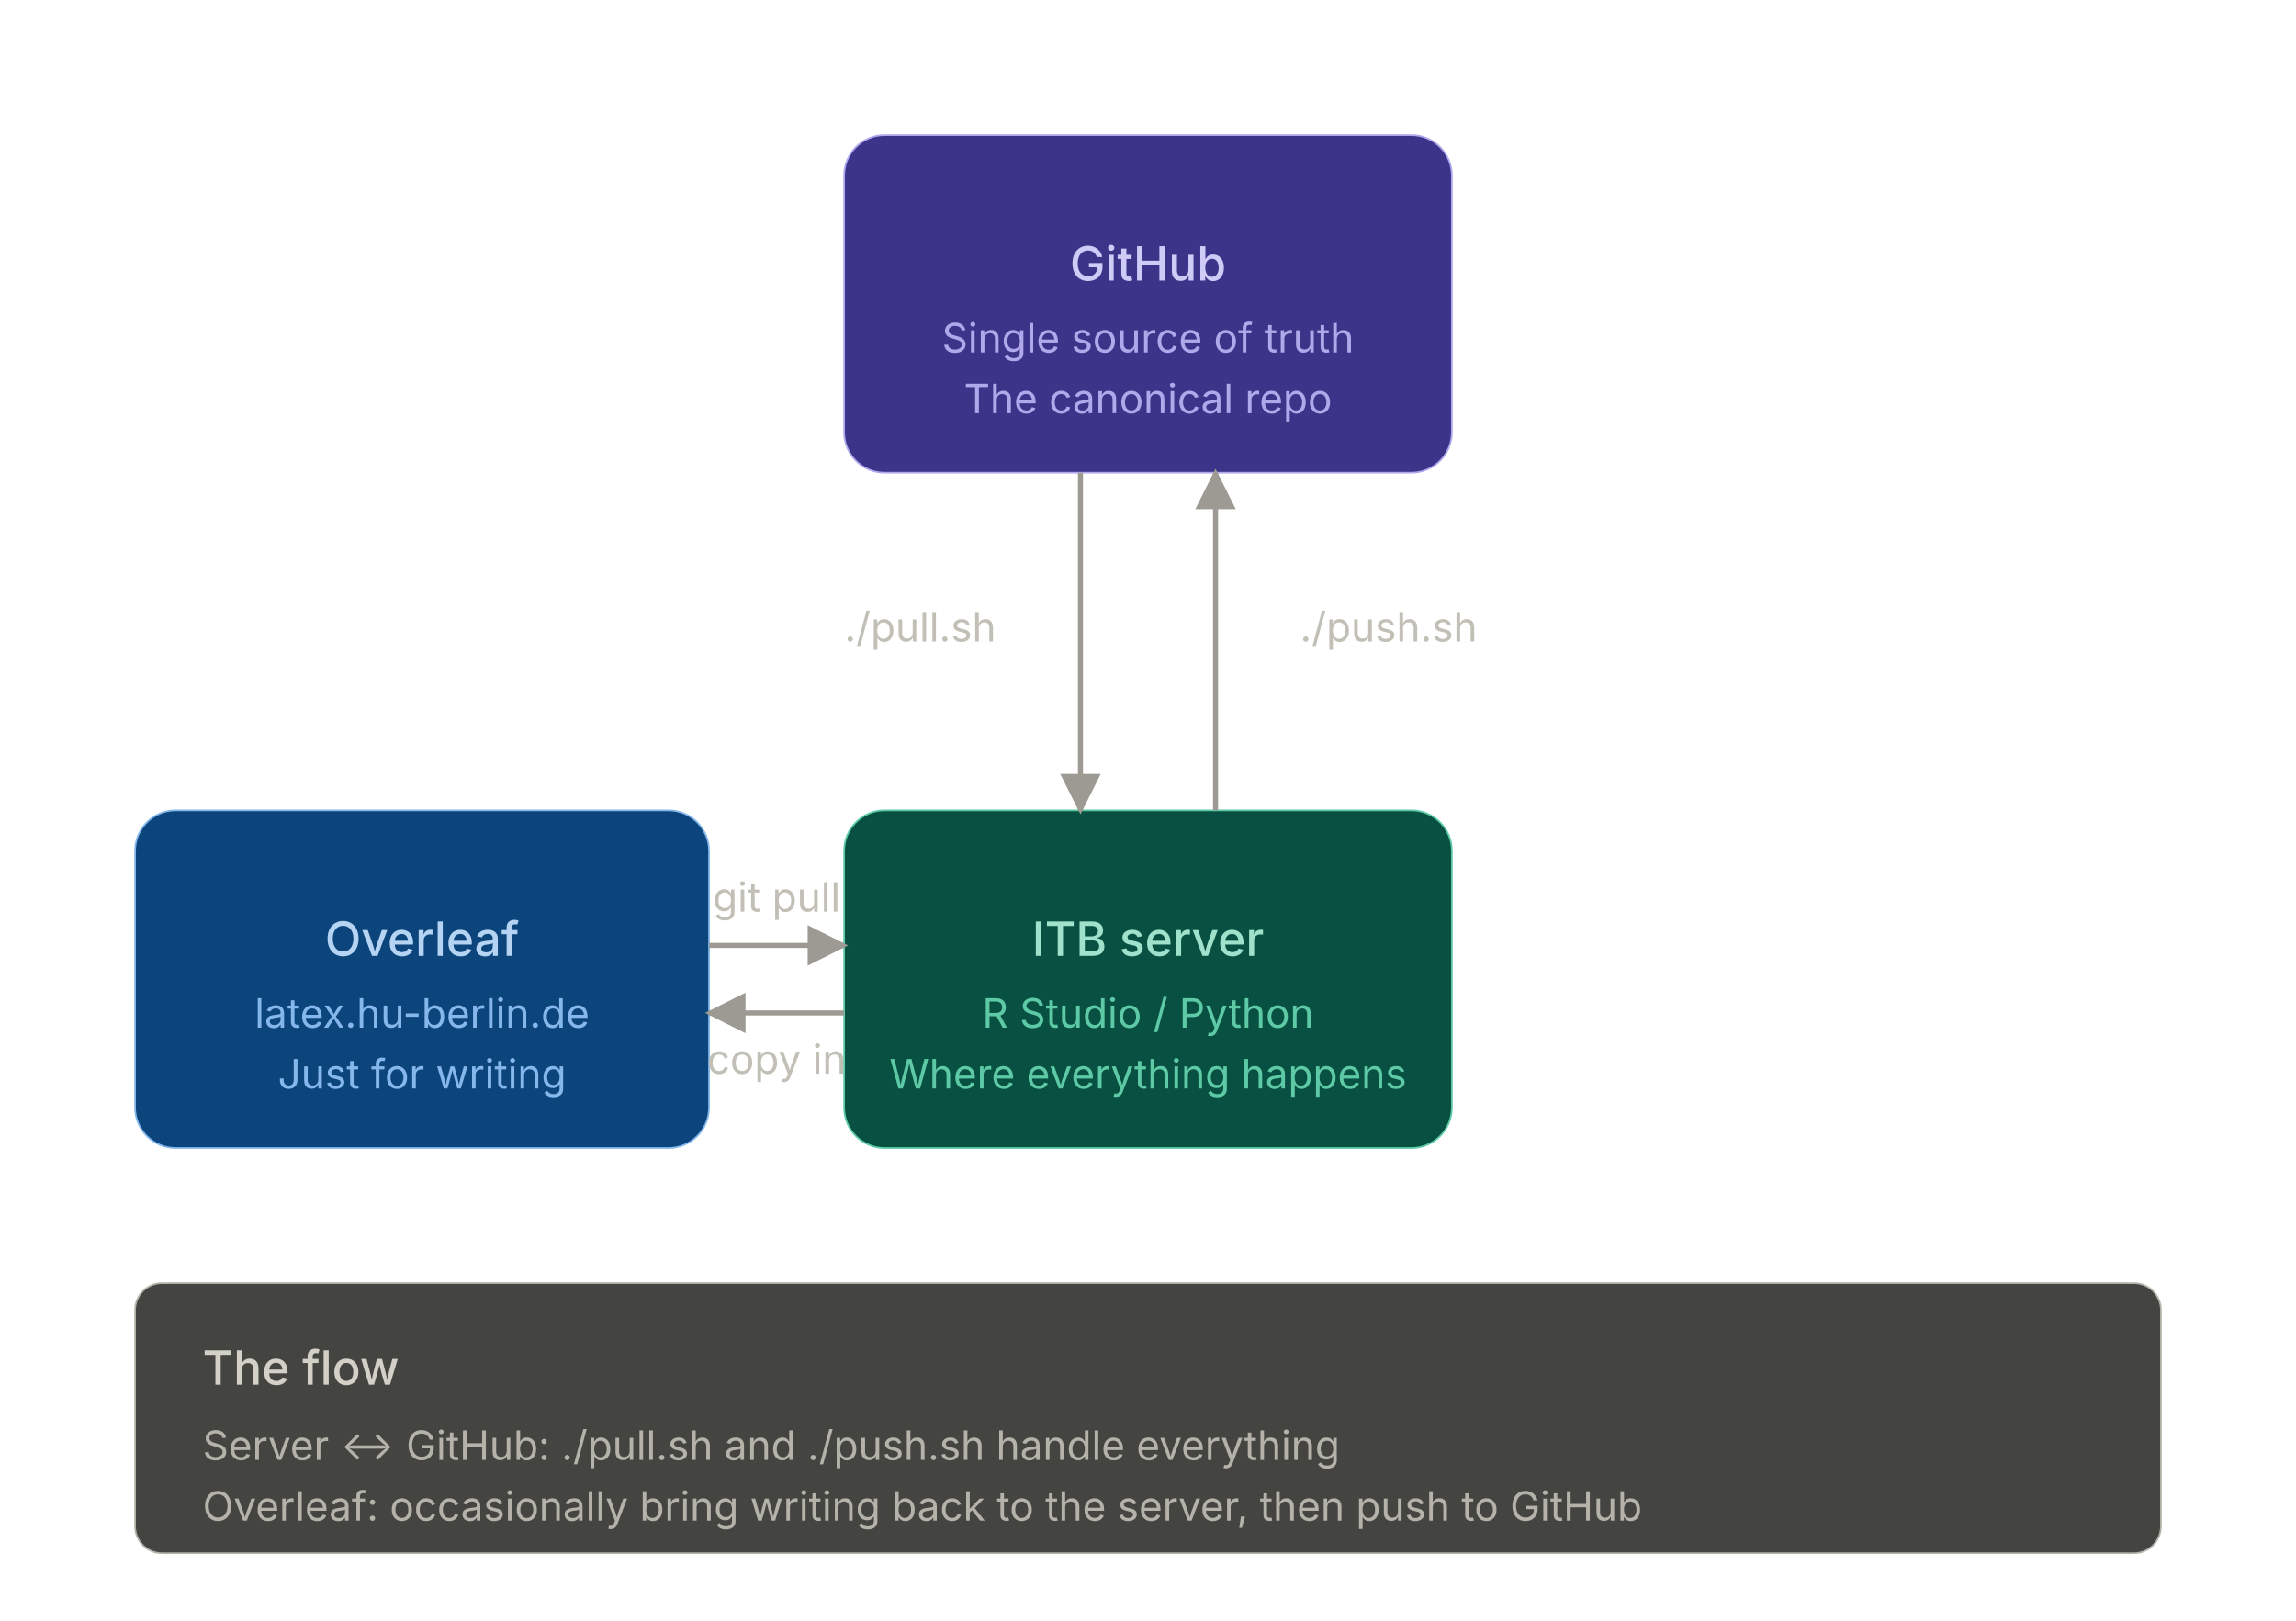
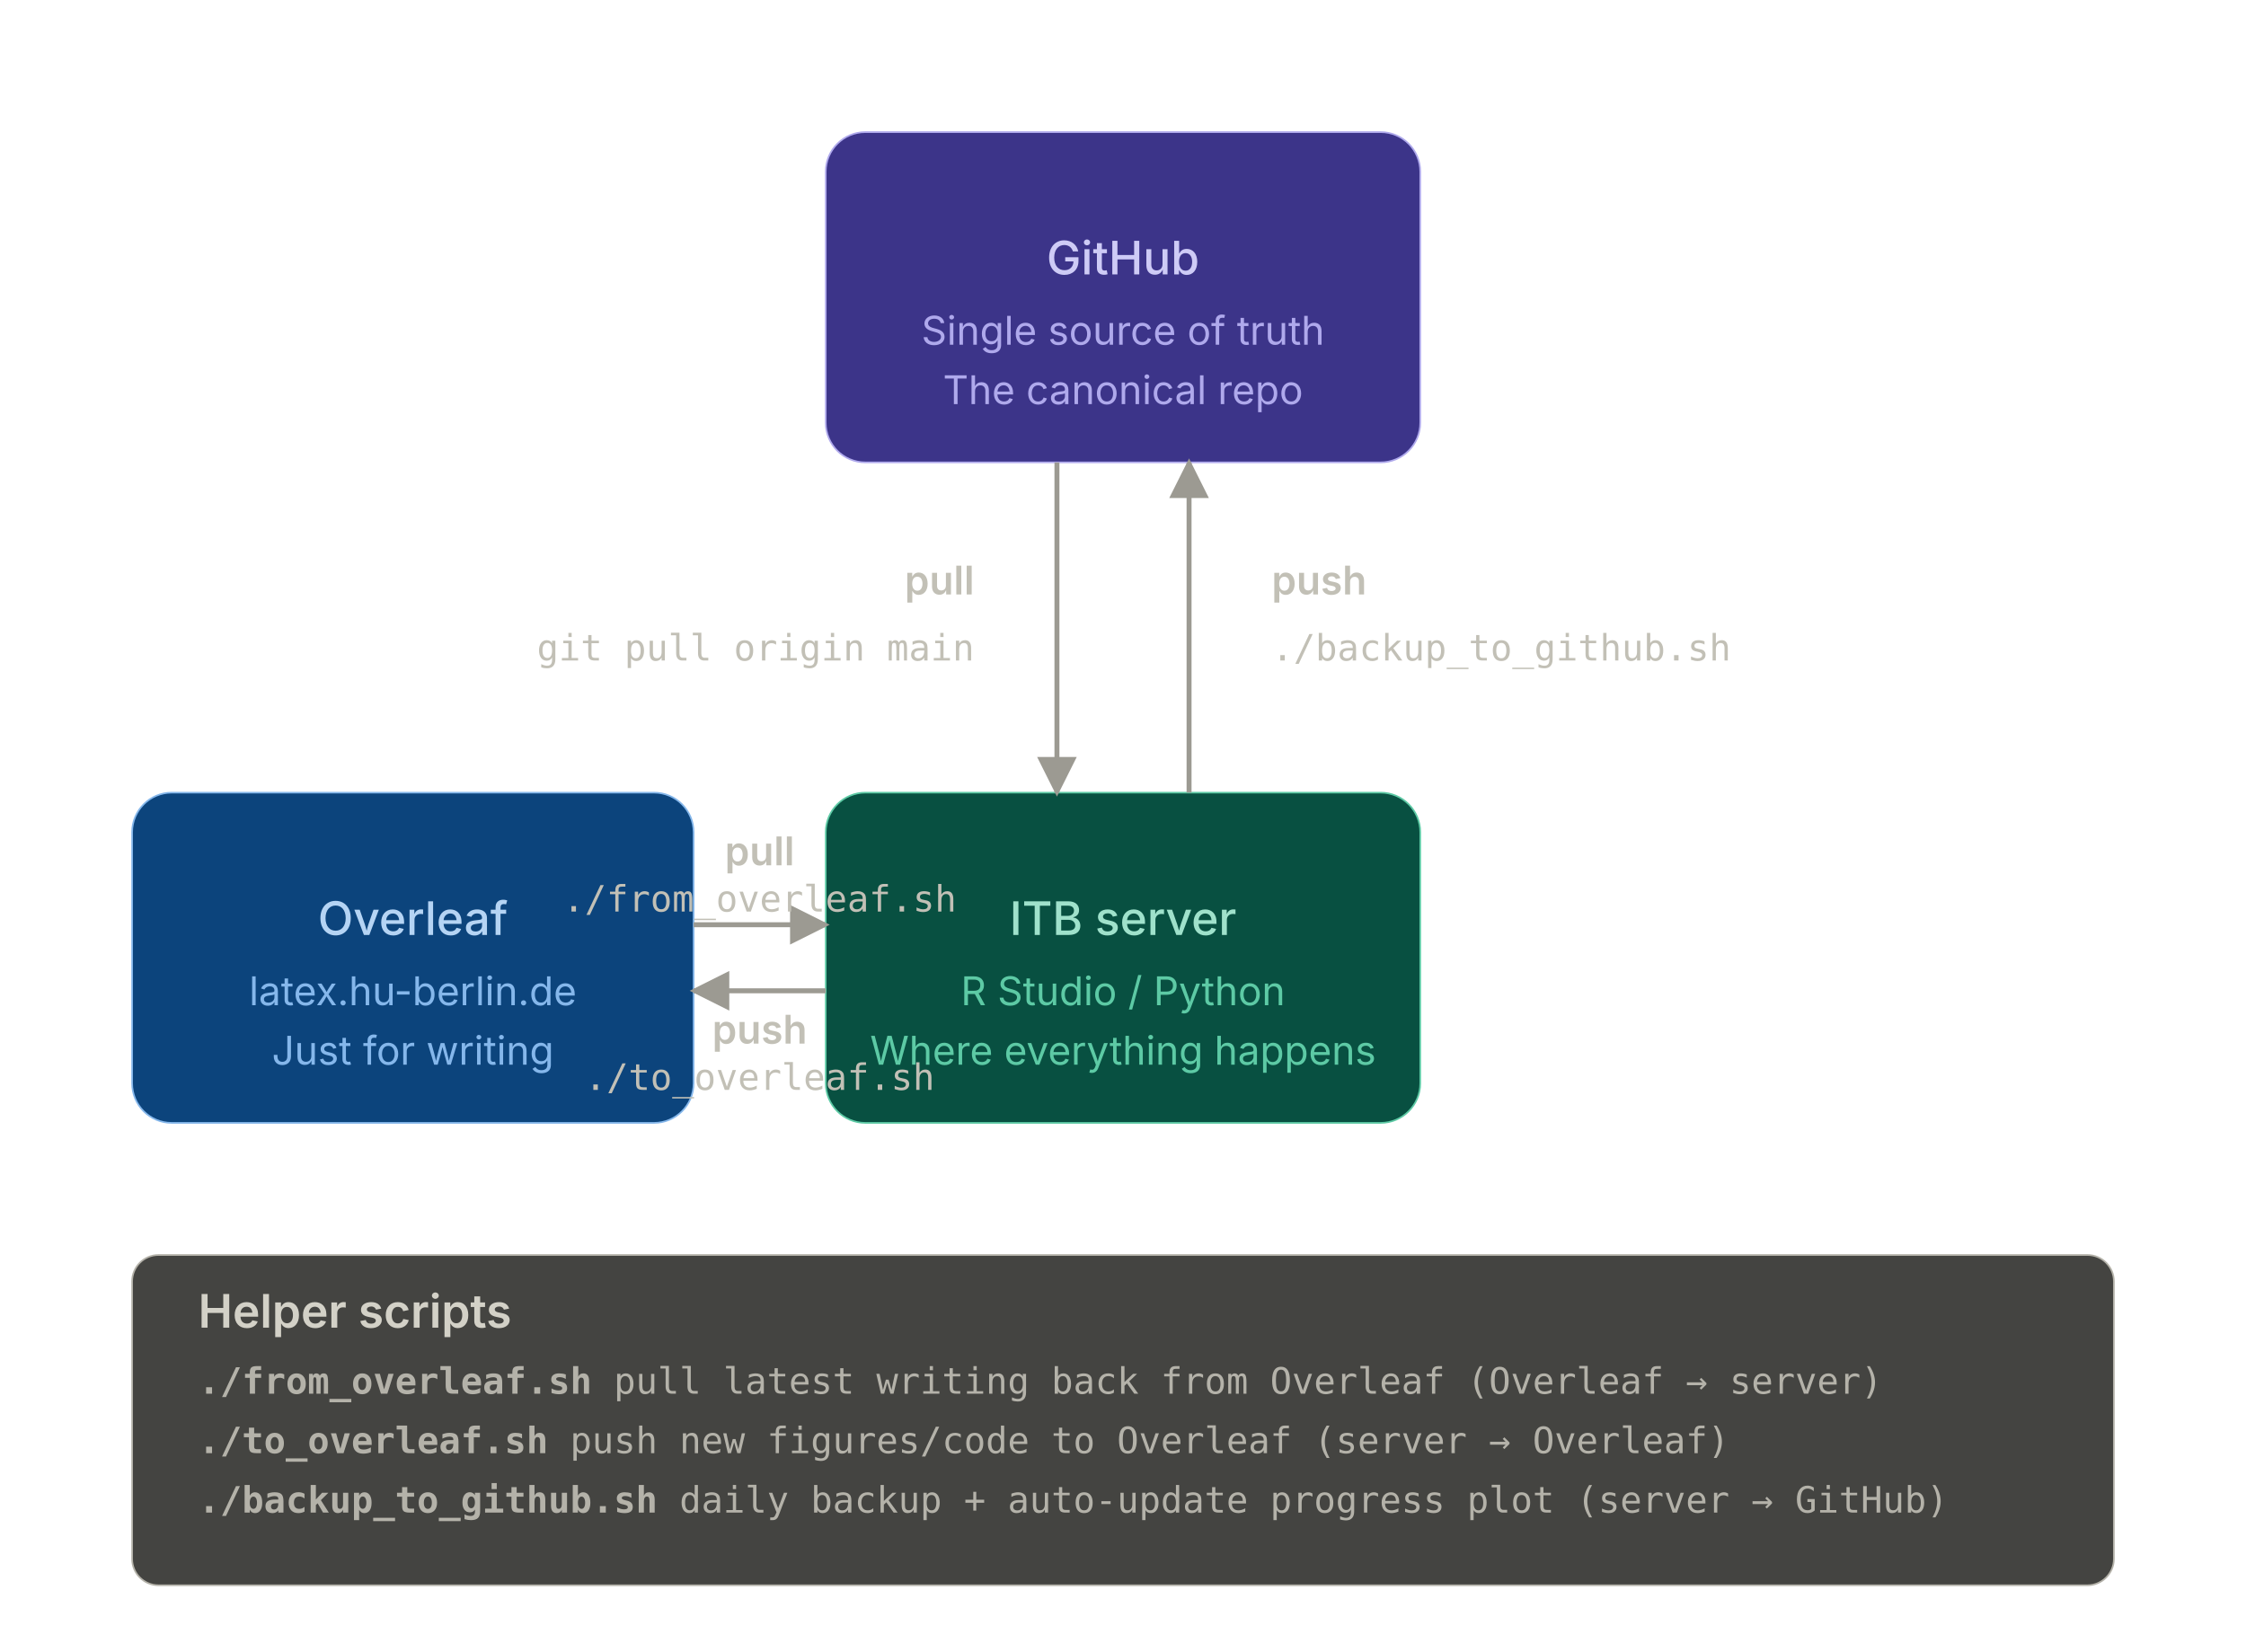
- <svg xmlns="http://www.w3.org/2000/svg" width="100%" viewBox="0 0 680 480" role="img" style="">
+ <svg xmlns="http://www.w3.org/2000/svg" width="100%" viewBox="0 0 680 500" role="img" style="">
  <defs>
    <marker id="arrow" viewBox="0 0 10 10" refX="9" refY="5" markerWidth="8" markerHeight="8" orient="auto-start-reverse">
      <path d="M0 0L10 5L0 10z" fill="rgb(156, 154, 146)" />
    </marker>
  </defs>
  <g style="fill:rgb(0, 0, 0);stroke:none;color:rgb(255, 255, 255);stroke-width:1px;stroke-linecap:butt;stroke-linejoin:miter;opacity:1;font-family:&quot;Anthropic Sans&quot;, -apple-system, &quot;system-ui&quot;, &quot;Segoe UI&quot;, sans-serif;font-size:16px;font-weight:400;text-anchor:start;dominant-baseline:auto">
    <rect x="250" y="40" width="180" height="100" rx="12" stroke-width="0.5" style="fill:rgb(60, 52, 137);stroke:rgb(175, 169, 236);color:rgb(255, 255, 255);stroke-width:0.5px;stroke-linecap:butt;stroke-linejoin:miter;opacity:1;font-family:&quot;Anthropic Sans&quot;, -apple-system, &quot;system-ui&quot;, &quot;Segoe UI&quot;, sans-serif;font-size:16px;font-weight:400;text-anchor:start;dominant-baseline:auto" />
    <text x="340" y="78" text-anchor="middle" dominant-baseline="central" style="fill:rgb(206, 203, 246);stroke:none;color:rgb(255, 255, 255);stroke-width:1px;stroke-linecap:butt;stroke-linejoin:miter;opacity:1;font-family:&quot;Anthropic Sans&quot;, -apple-system, &quot;system-ui&quot;, &quot;Segoe UI&quot;, sans-serif;font-size:14px;font-weight:500;text-anchor:middle;dominant-baseline:central">GitHub</text>
    <text x="340" y="100" text-anchor="middle" dominant-baseline="central" style="fill:rgb(175, 169, 236);stroke:none;color:rgb(255, 255, 255);stroke-width:1px;stroke-linecap:butt;stroke-linejoin:miter;opacity:1;font-family:&quot;Anthropic Sans&quot;, -apple-system, &quot;system-ui&quot;, &quot;Segoe UI&quot;, sans-serif;font-size:12px;font-weight:400;text-anchor:middle;dominant-baseline:central">Single source of truth</text>
    <text x="340" y="118" text-anchor="middle" dominant-baseline="central" style="fill:rgb(175, 169, 236);stroke:none;color:rgb(255, 255, 255);stroke-width:1px;stroke-linecap:butt;stroke-linejoin:miter;opacity:1;font-family:&quot;Anthropic Sans&quot;, -apple-system, &quot;system-ui&quot;, &quot;Segoe UI&quot;, sans-serif;font-size:12px;font-weight:400;text-anchor:middle;dominant-baseline:central">The canonical repo</text>
  </g>
  <g style="fill:rgb(0, 0, 0);stroke:none;color:rgb(255, 255, 255);stroke-width:1px;stroke-linecap:butt;stroke-linejoin:miter;opacity:1;font-family:&quot;Anthropic Sans&quot;, -apple-system, &quot;system-ui&quot;, &quot;Segoe UI&quot;, sans-serif;font-size:16px;font-weight:400;text-anchor:start;dominant-baseline:auto">
    <rect x="250" y="240" width="180" height="100" rx="12" stroke-width="0.5" style="fill:rgb(8, 80, 65);stroke:rgb(93, 202, 165);color:rgb(255, 255, 255);stroke-width:0.5px;stroke-linecap:butt;stroke-linejoin:miter;opacity:1;font-family:&quot;Anthropic Sans&quot;, -apple-system, &quot;system-ui&quot;, &quot;Segoe UI&quot;, sans-serif;font-size:16px;font-weight:400;text-anchor:start;dominant-baseline:auto" />
    <text x="340" y="278" text-anchor="middle" dominant-baseline="central" style="fill:rgb(159, 225, 203);stroke:none;color:rgb(255, 255, 255);stroke-width:1px;stroke-linecap:butt;stroke-linejoin:miter;opacity:1;font-family:&quot;Anthropic Sans&quot;, -apple-system, &quot;system-ui&quot;, &quot;Segoe UI&quot;, sans-serif;font-size:14px;font-weight:500;text-anchor:middle;dominant-baseline:central">ITB server</text>
    <text x="340" y="300" text-anchor="middle" dominant-baseline="central" style="fill:rgb(93, 202, 165);stroke:none;color:rgb(255, 255, 255);stroke-width:1px;stroke-linecap:butt;stroke-linejoin:miter;opacity:1;font-family:&quot;Anthropic Sans&quot;, -apple-system, &quot;system-ui&quot;, &quot;Segoe UI&quot;, sans-serif;font-size:12px;font-weight:400;text-anchor:middle;dominant-baseline:central">R Studio / Python</text>
    <text x="340" y="318" text-anchor="middle" dominant-baseline="central" style="fill:rgb(93, 202, 165);stroke:none;color:rgb(255, 255, 255);stroke-width:1px;stroke-linecap:butt;stroke-linejoin:miter;opacity:1;font-family:&quot;Anthropic Sans&quot;, -apple-system, &quot;system-ui&quot;, &quot;Segoe UI&quot;, sans-serif;font-size:12px;font-weight:400;text-anchor:middle;dominant-baseline:central">Where everything happens</text>
  </g>
  <g style="fill:rgb(0, 0, 0);stroke:none;color:rgb(255, 255, 255);stroke-width:1px;stroke-linecap:butt;stroke-linejoin:miter;opacity:1;font-family:&quot;Anthropic Sans&quot;, -apple-system, &quot;system-ui&quot;, &quot;Segoe UI&quot;, sans-serif;font-size:16px;font-weight:400;text-anchor:start;dominant-baseline:auto">
    <rect x="40" y="240" width="170" height="100" rx="12" stroke-width="0.5" style="fill:rgb(12, 68, 124);stroke:rgb(133, 183, 235);color:rgb(255, 255, 255);stroke-width:0.5px;stroke-linecap:butt;stroke-linejoin:miter;opacity:1;font-family:&quot;Anthropic Sans&quot;, -apple-system, &quot;system-ui&quot;, &quot;Segoe UI&quot;, sans-serif;font-size:16px;font-weight:400;text-anchor:start;dominant-baseline:auto" />
    <text x="125" y="278" text-anchor="middle" dominant-baseline="central" style="fill:rgb(181, 212, 244);stroke:none;color:rgb(255, 255, 255);stroke-width:1px;stroke-linecap:butt;stroke-linejoin:miter;opacity:1;font-family:&quot;Anthropic Sans&quot;, -apple-system, &quot;system-ui&quot;, &quot;Segoe UI&quot;, sans-serif;font-size:14px;font-weight:500;text-anchor:middle;dominant-baseline:central">Overleaf</text>
    <text x="125" y="300" text-anchor="middle" dominant-baseline="central" style="fill:rgb(133, 183, 235);stroke:none;color:rgb(255, 255, 255);stroke-width:1px;stroke-linecap:butt;stroke-linejoin:miter;opacity:1;font-family:&quot;Anthropic Sans&quot;, -apple-system, &quot;system-ui&quot;, &quot;Segoe UI&quot;, sans-serif;font-size:12px;font-weight:400;text-anchor:middle;dominant-baseline:central">latex.hu-berlin.de</text>
    <text x="125" y="318" text-anchor="middle" dominant-baseline="central" style="fill:rgb(133, 183, 235);stroke:none;color:rgb(255, 255, 255);stroke-width:1px;stroke-linecap:butt;stroke-linejoin:miter;opacity:1;font-family:&quot;Anthropic Sans&quot;, -apple-system, &quot;system-ui&quot;, &quot;Segoe UI&quot;, sans-serif;font-size:12px;font-weight:400;text-anchor:middle;dominant-baseline:central">Just for writing</text>
  </g>
  <line x1="320" y1="140" x2="320" y2="240" marker-end="url(#arrow)" style="fill:none;stroke:rgb(156, 154, 146);color:rgb(255, 255, 255);stroke-width:1.5px;stroke-linecap:butt;stroke-linejoin:miter;opacity:1;font-family:&quot;Anthropic Sans&quot;, -apple-system, &quot;system-ui&quot;, &quot;Segoe UI&quot;, sans-serif;font-size:16px;font-weight:400;text-anchor:start;dominant-baseline:auto" />
-   <text x="295" y="190" text-anchor="end" style="fill:rgb(194, 192, 182);stroke:none;color:rgb(255, 255, 255);stroke-width:1px;stroke-linecap:butt;stroke-linejoin:miter;opacity:1;font-family:&quot;Anthropic Sans&quot;, -apple-system, &quot;system-ui&quot;, &quot;Segoe UI&quot;, sans-serif;font-size:12px;font-weight:400;text-anchor:end;dominant-baseline:auto">./pull.sh</text>
+   <text x="295" y="180" text-anchor="end" style="fill:rgb(194, 192, 182);stroke:none;font-family:&quot;Anthropic Sans&quot;, -apple-system, &quot;system-ui&quot;, &quot;Segoe UI&quot;, sans-serif;font-size:12px;font-weight:600;text-anchor:end;dominant-baseline:auto">pull</text>
+   <text x="295" y="200" text-anchor="end" style="fill:rgb(194, 192, 182);stroke:none;font-family:ui-monospace, &quot;SF Mono&quot;, Menlo, Consolas, monospace;font-size:11px;font-weight:400;text-anchor:end;dominant-baseline:auto">git pull origin main</text>
  <line x1="360" y1="240" x2="360" y2="140" marker-end="url(#arrow)" style="fill:none;stroke:rgb(156, 154, 146);color:rgb(255, 255, 255);stroke-width:1.5px;stroke-linecap:butt;stroke-linejoin:miter;opacity:1;font-family:&quot;Anthropic Sans&quot;, -apple-system, &quot;system-ui&quot;, &quot;Segoe UI&quot;, sans-serif;font-size:16px;font-weight:400;text-anchor:start;dominant-baseline:auto" />
-   <text x="385" y="190" text-anchor="start" style="fill:rgb(194, 192, 182);stroke:none;color:rgb(255, 255, 255);stroke-width:1px;stroke-linecap:butt;stroke-linejoin:miter;opacity:1;font-family:&quot;Anthropic Sans&quot;, -apple-system, &quot;system-ui&quot;, &quot;Segoe UI&quot;, sans-serif;font-size:12px;font-weight:400;text-anchor:start;dominant-baseline:auto">./push.sh</text>
+   <text x="385" y="180" text-anchor="start" style="fill:rgb(194, 192, 182);stroke:none;font-family:&quot;Anthropic Sans&quot;, -apple-system, &quot;system-ui&quot;, &quot;Segoe UI&quot;, sans-serif;font-size:12px;font-weight:600;text-anchor:start;dominant-baseline:auto">push</text>
+   <text x="385" y="200" text-anchor="start" style="fill:rgb(194, 192, 182);stroke:none;font-family:ui-monospace, &quot;SF Mono&quot;, Menlo, Consolas, monospace;font-size:11px;font-weight:400;text-anchor:start;dominant-baseline:auto">./backup_to_github.sh</text>
  <line x1="210" y1="280" x2="250" y2="280" marker-end="url(#arrow)" style="fill:none;stroke:rgb(156, 154, 146);color:rgb(255, 255, 255);stroke-width:1.5px;stroke-linecap:butt;stroke-linejoin:miter;opacity:1;font-family:&quot;Anthropic Sans&quot;, -apple-system, &quot;system-ui&quot;, &quot;Segoe UI&quot;, sans-serif;font-size:16px;font-weight:400;text-anchor:start;dominant-baseline:auto" />
-   <text x="230" y="270" text-anchor="middle" style="fill:rgb(194, 192, 182);stroke:none;color:rgb(255, 255, 255);stroke-width:1px;stroke-linecap:butt;stroke-linejoin:miter;opacity:1;font-family:&quot;Anthropic Sans&quot;, -apple-system, &quot;system-ui&quot;, &quot;Segoe UI&quot;, sans-serif;font-size:12px;font-weight:400;text-anchor:middle;dominant-baseline:auto">git pull</text>
+   <text x="230" y="262" text-anchor="middle" style="fill:rgb(194, 192, 182);stroke:none;font-family:&quot;Anthropic Sans&quot;, -apple-system, &quot;system-ui&quot;, &quot;Segoe UI&quot;, sans-serif;font-size:12px;font-weight:600;text-anchor:middle;dominant-baseline:auto">pull</text>
+   <text x="230" y="276" text-anchor="middle" style="fill:rgb(194, 192, 182);stroke:none;font-family:ui-monospace, &quot;SF Mono&quot;, Menlo, Consolas, monospace;font-size:11px;font-weight:400;text-anchor:middle;dominant-baseline:auto">./from_overleaf.sh</text>
  <line x1="250" y1="300" x2="210" y2="300" marker-end="url(#arrow)" style="fill:none;stroke:rgb(156, 154, 146);color:rgb(255, 255, 255);stroke-width:1.5px;stroke-linecap:butt;stroke-linejoin:miter;opacity:1;font-family:&quot;Anthropic Sans&quot;, -apple-system, &quot;system-ui&quot;, &quot;Segoe UI&quot;, sans-serif;font-size:16px;font-weight:400;text-anchor:start;dominant-baseline:auto" />
-   <text x="230" y="318" text-anchor="middle" style="fill:rgb(194, 192, 182);stroke:none;color:rgb(255, 255, 255);stroke-width:1px;stroke-linecap:butt;stroke-linejoin:miter;opacity:1;font-family:&quot;Anthropic Sans&quot;, -apple-system, &quot;system-ui&quot;, &quot;Segoe UI&quot;, sans-serif;font-size:12px;font-weight:400;text-anchor:middle;dominant-baseline:auto">copy in</text>
+   <text x="230" y="316" text-anchor="middle" style="fill:rgb(194, 192, 182);stroke:none;font-family:&quot;Anthropic Sans&quot;, -apple-system, &quot;system-ui&quot;, &quot;Segoe UI&quot;, sans-serif;font-size:12px;font-weight:600;text-anchor:middle;dominant-baseline:auto">push</text>
+   <text x="230" y="330" text-anchor="middle" style="fill:rgb(194, 192, 182);stroke:none;font-family:ui-monospace, &quot;SF Mono&quot;, Menlo, Consolas, monospace;font-size:11px;font-weight:400;text-anchor:middle;dominant-baseline:auto">./to_overleaf.sh</text>
  <g style="fill:rgb(0, 0, 0);stroke:none;color:rgb(255, 255, 255);stroke-width:1px;stroke-linecap:butt;stroke-linejoin:miter;opacity:1;font-family:&quot;Anthropic Sans&quot;, -apple-system, &quot;system-ui&quot;, &quot;Segoe UI&quot;, sans-serif;font-size:16px;font-weight:400;text-anchor:start;dominant-baseline:auto">
-     <rect x="40" y="380" width="600" height="80" rx="8" stroke-width="0.5" style="fill:rgb(68, 68, 65);stroke:rgb(180, 178, 169);color:rgb(255, 255, 255);stroke-width:0.5px;stroke-linecap:butt;stroke-linejoin:miter;opacity:1;font-family:&quot;Anthropic Sans&quot;, -apple-system, &quot;system-ui&quot;, &quot;Segoe UI&quot;, sans-serif;font-size:16px;font-weight:400;text-anchor:start;dominant-baseline:auto" />
-     <text x="60" y="405" dominant-baseline="central" style="fill:rgb(211, 209, 199);stroke:none;color:rgb(255, 255, 255);stroke-width:1px;stroke-linecap:butt;stroke-linejoin:miter;opacity:1;font-family:&quot;Anthropic Sans&quot;, -apple-system, &quot;system-ui&quot;, &quot;Segoe UI&quot;, sans-serif;font-size:14px;font-weight:500;text-anchor:start;dominant-baseline:central">The flow</text>
-     <text x="60" y="428" dominant-baseline="central" style="fill:rgb(180, 178, 169);stroke:none;color:rgb(255, 255, 255);stroke-width:1px;stroke-linecap:butt;stroke-linejoin:miter;opacity:1;font-family:&quot;Anthropic Sans&quot;, -apple-system, &quot;system-ui&quot;, &quot;Segoe UI&quot;, sans-serif;font-size:12px;font-weight:400;text-anchor:start;dominant-baseline:central">Server ↔ GitHub: ./pull.sh and ./push.sh handle everything</text>
-     <text x="60" y="446" dominant-baseline="central" style="fill:rgb(180, 178, 169);stroke:none;color:rgb(255, 255, 255);stroke-width:1px;stroke-linecap:butt;stroke-linejoin:miter;opacity:1;font-family:&quot;Anthropic Sans&quot;, -apple-system, &quot;system-ui&quot;, &quot;Segoe UI&quot;, sans-serif;font-size:12px;font-weight:400;text-anchor:start;dominant-baseline:central">Overleaf: occasionally bring writing back to the server, then push to GitHub</text>
+     <rect x="40" y="380" width="600" height="100" rx="8" stroke-width="0.5" style="fill:rgb(68, 68, 65);stroke:rgb(180, 178, 169);stroke-width:0.5px" />
+     <text x="60" y="402" style="fill:rgb(211, 209, 199);stroke:none;font-family:&quot;Anthropic Sans&quot;, -apple-system, &quot;system-ui&quot;, &quot;Segoe UI&quot;, sans-serif;font-size:14px;font-weight:600">Helper scripts</text>
+     <text x="60" y="422" style="fill:rgb(180, 178, 169);stroke:none;font-family:ui-monospace, &quot;SF Mono&quot;, Menlo, Consolas, monospace;font-size:11px">
+       <tspan font-weight="600">./from_overleaf.sh</tspan>      pull latest writing back from Overleaf  (Overleaf → server)</text>
+     <text x="60" y="440" style="fill:rgb(180, 178, 169);stroke:none;font-family:ui-monospace, &quot;SF Mono&quot;, Menlo, Consolas, monospace;font-size:11px">
+       <tspan font-weight="600">./to_overleaf.sh</tspan>          push new figures/code to Overleaf       (server → Overleaf)</text>
+     <text x="60" y="458" style="fill:rgb(180, 178, 169);stroke:none;font-family:ui-monospace, &quot;SF Mono&quot;, Menlo, Consolas, monospace;font-size:11px">
+       <tspan font-weight="600">./backup_to_github.sh</tspan>     daily backup + auto-update progress plot (server → GitHub)</text>
  </g>
</svg>
